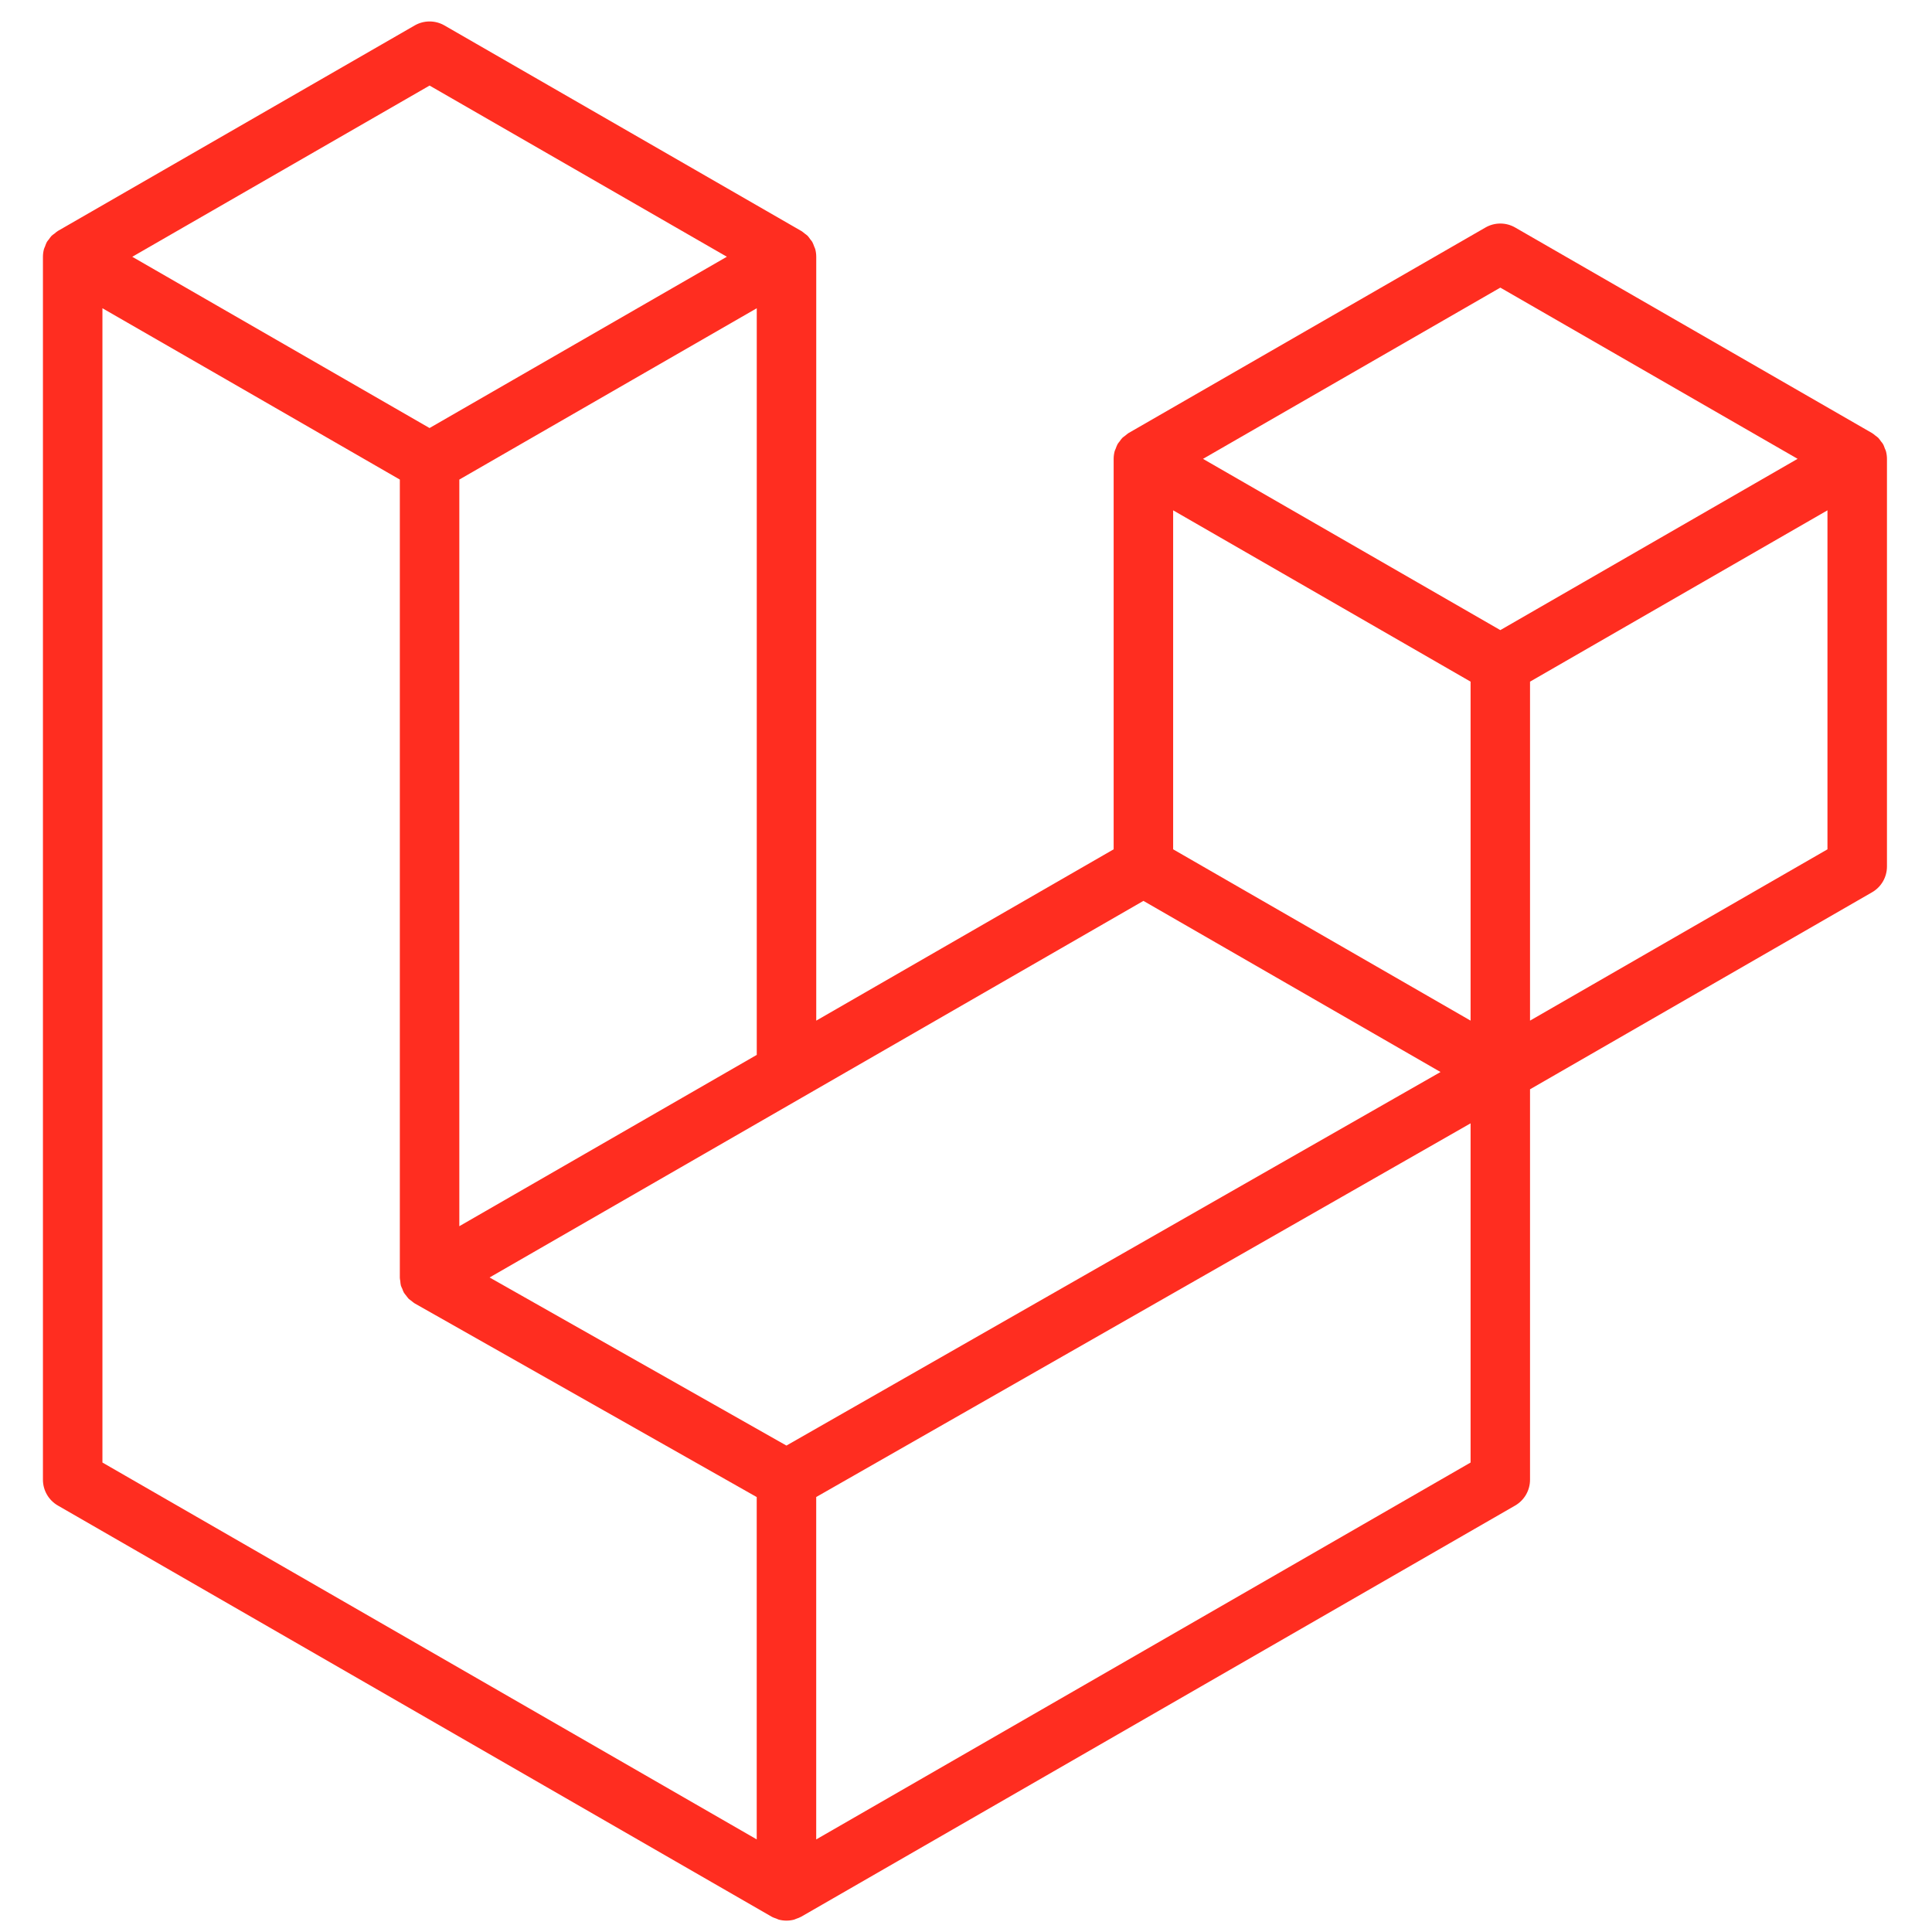
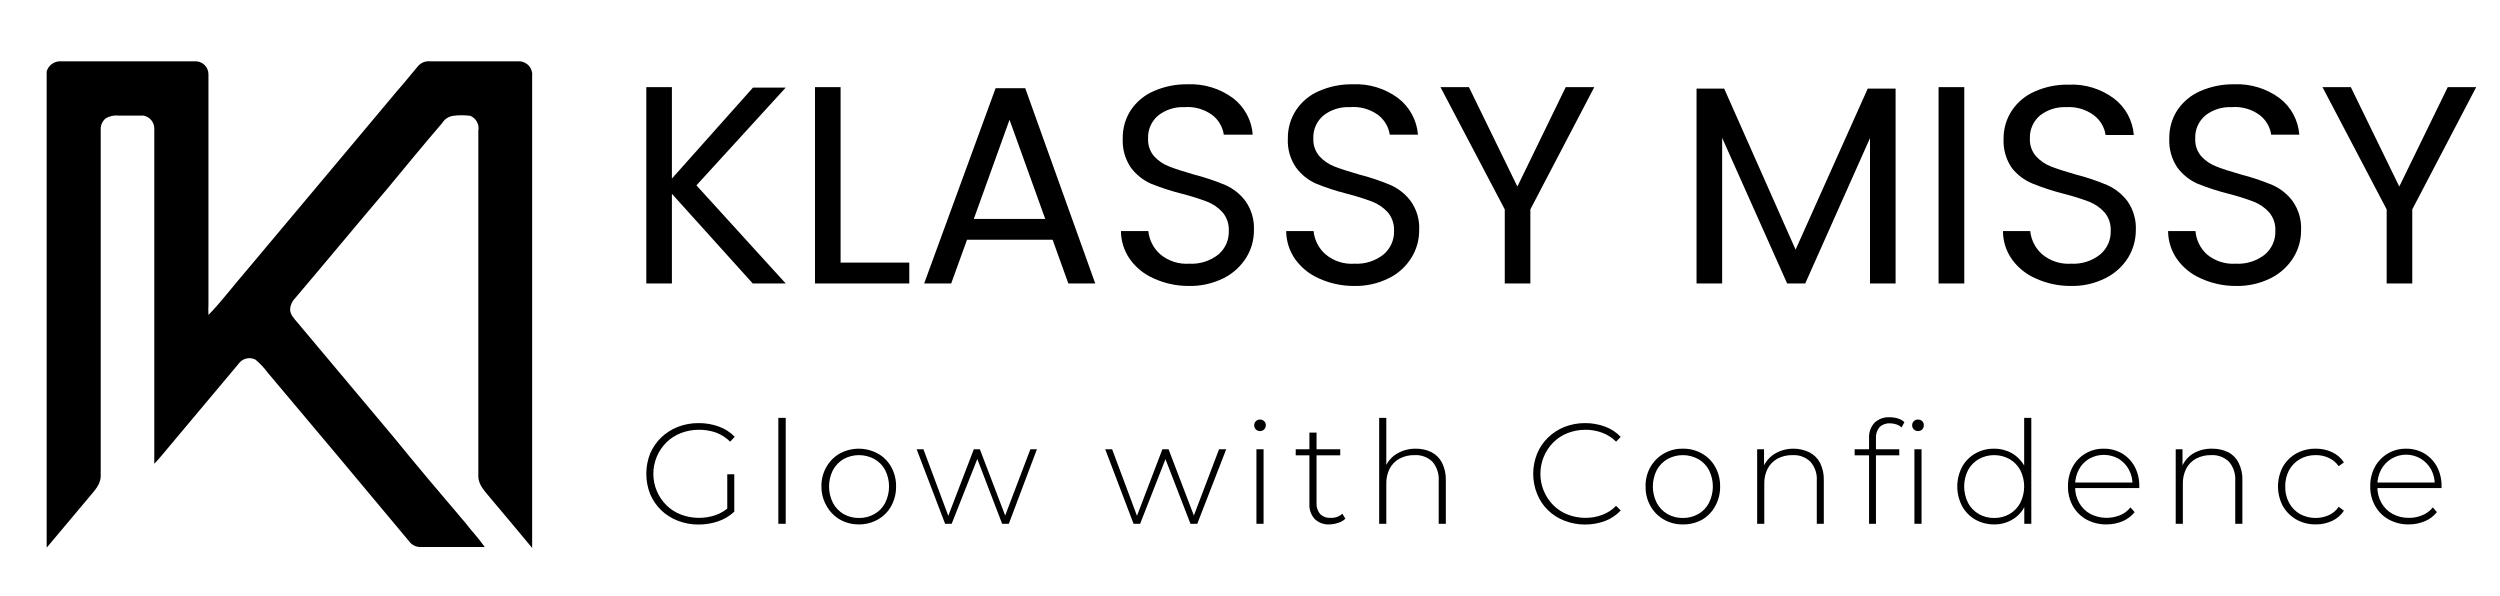
- <svg xmlns="http://www.w3.org/2000/svg" width="166" height="166" viewBox="0 0 166 166" fill="none">
-   <path fill-rule="evenodd" clip-rule="evenodd" d="M162.041 38.759C162.099 38.977 162.129 39.201 162.13 39.426V74.452C162.13 74.902 162.011 75.344 161.786 75.733C161.561 76.122 161.237 76.444 160.847 76.668L131.462 93.594V127.141C131.462 128.054 130.977 128.897 130.186 129.357L68.847 164.683C68.707 164.763 68.554 164.814 68.401 164.868C68.343 164.887 68.289 164.922 68.228 164.938C67.8 165.051 67.349 165.051 66.92 164.938C66.85 164.919 66.786 164.881 66.719 164.855C66.579 164.804 66.432 164.76 66.298 164.683L4.972 129.357C4.583 129.133 4.259 128.81 4.034 128.421C3.808 128.032 3.69 127.591 3.689 127.141L3.689 22.063C3.689 21.834 3.721 21.61 3.779 21.393C3.798 21.32 3.843 21.253 3.868 21.179C3.916 21.045 3.961 20.908 4.031 20.783C4.079 20.7 4.149 20.633 4.206 20.557C4.28 20.454 4.347 20.349 4.433 20.26C4.506 20.186 4.602 20.132 4.685 20.068C4.778 19.992 4.861 19.909 4.966 19.848L35.633 2.185C36.022 1.961 36.462 1.844 36.91 1.844C37.358 1.844 37.798 1.961 38.186 2.185L68.851 19.848H68.857C68.959 19.912 69.045 19.992 69.138 20.065C69.221 20.129 69.313 20.186 69.387 20.257C69.476 20.349 69.54 20.454 69.616 20.557C69.671 20.633 69.744 20.7 69.789 20.783C69.862 20.911 69.904 21.045 69.955 21.179C69.98 21.253 70.025 21.32 70.044 21.396C70.103 21.614 70.133 21.838 70.133 22.063V87.694L95.686 72.974V39.423C95.686 39.2 95.718 38.973 95.775 38.759C95.798 38.683 95.839 38.615 95.865 38.542C95.916 38.408 95.96 38.271 96.031 38.146C96.079 38.063 96.149 37.996 96.203 37.92C96.279 37.818 96.343 37.712 96.433 37.623C96.506 37.549 96.599 37.495 96.681 37.431C96.777 37.355 96.86 37.272 96.962 37.211L127.633 19.548C128.021 19.324 128.461 19.206 128.91 19.206C129.358 19.206 129.798 19.324 130.186 19.548L160.85 37.211C160.959 37.275 161.042 37.355 161.137 37.428C161.217 37.492 161.31 37.549 161.383 37.62C161.473 37.712 161.536 37.818 161.613 37.92C161.67 37.996 161.741 38.063 161.785 38.146C161.859 38.271 161.9 38.408 161.951 38.542C161.98 38.615 162.021 38.683 162.041 38.759ZM157.018 72.974V43.848L146.287 50.028L131.462 58.568V87.694L157.021 72.974H157.018ZM126.354 125.663V96.518L111.771 104.85L70.13 128.626V158.046L126.354 125.663ZM8.801 26.485V125.663L65.018 158.043V128.629L35.649 112L35.64 111.994L35.627 111.988C35.528 111.93 35.445 111.847 35.353 111.777C35.273 111.713 35.18 111.662 35.11 111.592L35.104 111.582C35.021 111.502 34.963 111.403 34.893 111.314C34.829 111.228 34.753 111.154 34.702 111.065L34.699 111.055C34.641 110.96 34.606 110.845 34.565 110.736C34.523 110.64 34.469 110.551 34.443 110.449C34.411 110.328 34.405 110.197 34.392 110.072C34.379 109.976 34.354 109.881 34.354 109.785V109.778V41.205L19.532 32.662L8.801 26.485ZM36.913 7.35L11.364 22.063L36.907 36.777L62.453 22.06L36.907 7.35H36.913ZM50.2 99.174L65.022 90.637V26.485L54.291 32.665L39.466 41.205V105.357L50.2 99.174ZM128.91 24.713L103.363 39.426L128.91 54.14L154.453 39.423L128.91 24.713ZM126.354 58.568L111.529 50.028L100.798 43.848V72.974L115.619 81.511L126.354 87.694V58.568ZM67.571 124.205L105.042 102.803L123.772 92.109L98.245 77.405L68.854 94.334L42.066 109.762L67.571 124.205Z" fill="#FF2D20" />
+ <svg xmlns="http://www.w3.org/2000/svg" data-name="Layer 1" viewBox="0 0 210 50">
+   <path d="M58.68 44.06a4.7 4.7 0 0 1-1.75-.32 4.2 4.2 0 0 1-1.4-.89 4.2 4.2 0 0 1-.92-1.35 4.68 4.68 0 0 1 0-3.4 4.2 4.2 0 0 1 .93-1.35 4.3 4.3 0 0 1 1.39-.89 4.8 4.8 0 0 1 1.76-.32 4.9 4.9 0 0 1 1.69.29 3.55 3.55 0 0 1 1.34.86l-.39.41a3.3 3.3 0 0 0-1.2-.77 4.4 4.4 0 0 0-1.43-.23 4.2 4.2 0 0 0-1.51.28 3.5 3.5 0 0 0-1.21.78 3.72 3.72 0 0 0 0 5.28 3.5 3.5 0 0 0 1.21.78 4.2 4.2 0 0 0 1.51.28 4.3 4.3 0 0 0 1.41-.23 3.3 3.3 0 0 0 1.22-.76l.35.47a3.7 3.7 0 0 1-1.35.81 5 5 0 0 1-1.65.27m2.41-1.14v-3.08h.59V43ZM65.38 44v-8.9H66V44Zm6.77.05a3.17 3.17 0 0 1-1.6-.41 3 3 0 0 1-1.11-1.13 3.2 3.2 0 0 1-.44-1.64 3.16 3.16 0 0 1 .42-1.65 3 3 0 0 1 1.11-1.12 3.35 3.35 0 0 1 3.21 0 2.87 2.87 0 0 1 1.12 1.12 3.26 3.26 0 0 1 .41 1.65 3.3 3.3 0 0 1-.41 1.64 2.9 2.9 0 0 1-1.12 1.13 3.16 3.16 0 0 1-1.59.41m0-.54a2.54 2.54 0 0 0 1.3-.33 2.24 2.24 0 0 0 .9-.93 3.07 3.07 0 0 0 0-2.77 2.3 2.3 0 0 0-.9-.92 2.71 2.71 0 0 0-2.59 0 2.46 2.46 0 0 0-.89.92 3.07 3.07 0 0 0 0 2.77 2.4 2.4 0 0 0 .89.93 2.55 2.55 0 0 0 1.29.33m7.24.49L77 37.74h.57l2.21 5.92h-.25l2.27-5.92h.51l2.26 5.92h-.27l2.25-5.92h.55L84.74 44h-.56L82 38.31h.19L79.94 44Zm15.83 0-2.38-6.26h.58l2.21 5.92h-.25l2.26-5.92h.52l2.26 5.92h-.27l2.25-5.92h.6L100.57 44H100l-2.2-5.69h.2L95.77 44Zm10.62-7.79a.5.5 0 0 1-.35-.14.5.5 0 0 1-.14-.34.52.52 0 0 1 .14-.35.5.5 0 0 1 .35-.14.48.48 0 0 1 .35.14.46.46 0 0 1 .14.34.5.5 0 0 1-.14.35.48.48 0 0 1-.35.14m-.3 7.79v-6.26h.6V44Zm3.3-5.75v-.51h3.74v.51Zm2.85 5.8a1.64 1.64 0 0 1-1.26-.46 1.73 1.73 0 0 1-.44-1.25v-6h.6v5.91a1.33 1.33 0 0 0 .3.93 1.15 1.15 0 0 0 .87.32 1.36 1.36 0 0 0 1-.35l.25.42a1.35 1.35 0 0 1-.58.34 2.4 2.4 0 0 1-.74.14m7.22-6.36a2.9 2.9 0 0 1 1.33.29 2.07 2.07 0 0 1 .89.89 3.1 3.1 0 0 1 .32 1.47V44h-.6v-3.61a2.25 2.25 0 0 0-.53-1.61 2 2 0 0 0-1.5-.55 2.56 2.56 0 0 0-1.27.3 2 2 0 0 0-.82.84 2.7 2.7 0 0 0-.28 1.29V44h-.6v-8.9h.6v4.38l-.11-.2a2.42 2.42 0 0 1 1-1.17 3 3 0 0 1 1.57-.42m14.24 6.37a4.7 4.7 0 0 1-1.73-.32 4 4 0 0 1-2.3-2.24 4.54 4.54 0 0 1 0-3.4 4 4 0 0 1 .92-1.35 4.2 4.2 0 0 1 1.38-.89 4.7 4.7 0 0 1 1.73-.32 4.8 4.8 0 0 1 1.66.29 3.4 3.4 0 0 1 1.33.87l-.39.4a3.2 3.2 0 0 0-1.19-.76 4 4 0 0 0-1.39-.24 4.1 4.1 0 0 0-1.49.28 3.5 3.5 0 0 0-1.2.78 3.75 3.75 0 0 0 0 5.28 3.5 3.5 0 0 0 1.2.78 4.1 4.1 0 0 0 1.49.28 4 4 0 0 0 1.39-.24 3.1 3.1 0 0 0 1.19-.77l.39.39a3.5 3.5 0 0 1-1.33.89 4.8 4.8 0 0 1-1.66.29m8.21-.01a3.1 3.1 0 0 1-1.6-.41 3 3 0 0 1-1.12-1.13 3.2 3.2 0 0 1-.41-1.64 3.16 3.16 0 0 1 .41-1.65 3.06 3.06 0 0 1 2.72-1.53 3.1 3.1 0 0 1 1.61.41 2.9 2.9 0 0 1 1.11 1.12 3.26 3.26 0 0 1 .41 1.65 3.3 3.3 0 0 1-.41 1.64 2.94 2.94 0 0 1-1.08 1.13 3.2 3.2 0 0 1-1.64.41m0-.54a2.53 2.53 0 0 0 1.29-.33 2.24 2.24 0 0 0 .9-.93 3.07 3.07 0 0 0 0-2.77 2.3 2.3 0 0 0-.9-.92 2.69 2.69 0 0 0-2.58 0 2.4 2.4 0 0 0-.9.92 3.07 3.07 0 0 0 0 2.77 2.37 2.37 0 0 0 .9.93 2.53 2.53 0 0 0 1.29.33m9.25-5.82A3 3 0 0 1 152 38a2.1 2.1 0 0 1 .89.89 3.1 3.1 0 0 1 .31 1.47V44h-.59v-3.61a2.2 2.2 0 0 0-.54-1.61 2 2 0 0 0-1.49-.55 2.6 2.6 0 0 0-1.28.3 2.07 2.07 0 0 0-.82.84 2.7 2.7 0 0 0-.28 1.29V44h-.6v-6.26h.58v1.74l-.09-.2a2.48 2.48 0 0 1 1-1.17 3 3 0 0 1 1.52-.42m5.18.56v-.51h3.75v.51ZM157 44v-7.22a1.77 1.77 0 0 1 .45-1.26 1.7 1.7 0 0 1 1.29-.47 2.2 2.2 0 0 1 .68.1 1.34 1.34 0 0 1 .55.31l-.24.45a1 1 0 0 0-.43-.26 1.6 1.6 0 0 0-.54-.09 1.17 1.17 0 0 0-.88.32 1.33 1.33 0 0 0-.3.94V44Zm4.11-7.79a.52.52 0 0 1-.35-.14.5.5 0 0 1-.14-.34.48.48 0 0 1 .49-.49.5.5 0 0 1 .36.14.45.45 0 0 1 .13.34.5.5 0 0 1-.13.35.51.51 0 0 1-.41.14Zm-.3 7.79v-6.26h.6V44Zm6.7.05a3.2 3.2 0 0 1-1.58-.4 2.94 2.94 0 0 1-1.11-1.13 3.55 3.55 0 0 1 0-3.31 2.9 2.9 0 0 1 1.11-1.12 3.1 3.1 0 0 1 1.58-.4 3 3 0 0 1 1.49.38 2.85 2.85 0 0 1 1.06 1.09 3.9 3.9 0 0 1 0 3.4 2.6 2.6 0 0 1-1.05 1.1 2.9 2.9 0 0 1-1.5.39m0-.54a2.53 2.53 0 0 0 1.29-.33 2.37 2.37 0 0 0 .9-.93 3.07 3.07 0 0 0 0-2.77 2.4 2.4 0 0 0-.9-.92 2.69 2.69 0 0 0-2.58 0 2.4 2.4 0 0 0-.9.92 3.07 3.07 0 0 0 0 2.77 2.37 2.37 0 0 0 .9.93 2.53 2.53 0 0 0 1.32.33Zm2.53.49v-2l.11-1.09-.12-1.1V35.1h.6V44Zm6.9.05a3.43 3.43 0 0 1-1.68-.41 3 3 0 0 1-1.14-1.13 3.3 3.3 0 0 1-.41-1.64 3.35 3.35 0 0 1 .39-1.65 2.9 2.9 0 0 1 2.61-1.53 3 3 0 0 1 1.53.39 2.93 2.93 0 0 1 1.07 1.11 3.4 3.4 0 0 1 .39 1.65.2.2 0 0 1 0 .08V41h-5.54v-.47h5.21l-.24.23a2.6 2.6 0 0 0-.3-1.31 2.43 2.43 0 0 0-.86-.91 2.51 2.51 0 0 0-2.49 0 2.3 2.3 0 0 0-.86.91 2.74 2.74 0 0 0-.31 1.32v.11a2.64 2.64 0 0 0 .34 1.36 2.4 2.4 0 0 0 .94.93 3 3 0 0 0 2.49.11 2.1 2.1 0 0 0 .88-.66l.35.4a2.6 2.6 0 0 1-1 .76 3.5 3.5 0 0 1-1.37.27m8.88-6.36a3 3 0 0 1 1.34.29 2 2 0 0 1 .88.89 3 3 0 0 1 .32 1.47V44h-.6v-3.61a2.25 2.25 0 0 0-.53-1.61 2 2 0 0 0-1.5-.55 2.6 2.6 0 0 0-1.27.3 2 2 0 0 0-.82.84 2.7 2.7 0 0 0-.28 1.29V44h-.6v-6.26h.57v1.74l-.08-.2a2.42 2.42 0 0 1 .95-1.17 3 3 0 0 1 1.62-.42m8.7 6.36a3.26 3.26 0 0 1-1.63-.41 3.06 3.06 0 0 1-1.13-1.13 3.53 3.53 0 0 1 0-3.3 3 3 0 0 1 1.13-1.12 3.26 3.26 0 0 1 1.63-.4 3.1 3.1 0 0 1 1.37.29 2.4 2.4 0 0 1 1 .86l-.44.32a2 2 0 0 0-.84-.7 2.5 2.5 0 0 0-1.09-.23 2.64 2.64 0 0 0-1.32.33 2.44 2.44 0 0 0-.91.92 2.83 2.83 0 0 0-.33 1.39 2.76 2.76 0 0 0 .33 1.38 2.4 2.4 0 0 0 .91.93 2.76 2.76 0 0 0 2.41.1 2 2 0 0 0 .84-.71l.44.33a2.4 2.4 0 0 1-1 .86 3.2 3.2 0 0 1-1.37.29m7.81 0a3.36 3.36 0 0 1-1.67-.41 2.9 2.9 0 0 1-1.14-1.13 3.2 3.2 0 0 1-.42-1.64 3.35 3.35 0 0 1 .39-1.65 2.93 2.93 0 0 1 2.61-1.53 3 3 0 0 1 1.53.39 2.93 2.93 0 0 1 1.07 1.11 3.4 3.4 0 0 1 .39 1.65.2.2 0 0 1 0 .08V41h-5.53v-.47h5.2l-.24.23a2.6 2.6 0 0 0-.3-1.31 2.39 2.39 0 0 0-4.21 0 2.74 2.74 0 0 0-.31 1.32v.11a2.64 2.64 0 0 0 .34 1.36 2.4 2.4 0 0 0 .94.93 2.8 2.8 0 0 0 1.37.33 2.8 2.8 0 0 0 1.12-.22 2.15 2.15 0 0 0 .89-.66l.34.4a2.6 2.6 0 0 1-1 .76 3.5 3.5 0 0 1-1.37.27M43.61 5.15H36.1a1.17 1.17 0 0 0-1 .42c-.6.71-1.18 1.44-1.8 2.14-4.18 5-8.39 10-12.58 15-1.08 1.24-2.07 2.57-3.21 3.75a9 9 0 0 1 0-.89V6.23a1.09 1.09 0 0 0-1.16-1.08H5A1.18 1.18 0 0 0 3.92 6v40l.08-.09c1.15-1.38 2.31-2.75 3.46-4.12.44-.54 1-1.07 1-1.82V10.94a1.17 1.17 0 0 1 .42-1A1.8 1.8 0 0 1 10 9.71h2.06a1.12 1.12 0 0 1 .9 1.2v28.05c.5-.52.94-1.09 1.41-1.64l5.67-6.76a1.11 1.11 0 0 1 1.42-.35 6 6 0 0 1 1 1.06c4 4.73 7.94 9.45 11.89 14.18a1.17 1.17 0 0 0 1 .5h5.37c-.48-.7-1.08-1.31-1.6-2-2.05-2.4-4.12-4.85-6.12-7.31-2.68-3.17-5.32-6.36-8-9.53-.27-.33-.64-.67-.63-1.14a1.4 1.4 0 0 1 .41-.91c2.61-3.07 5.18-6.18 7.79-9.25 1.52-1.83 3-3.65 4.58-5.48a1.27 1.27 0 0 1 .91-.6 5.4 5.4 0 0 1 1.45 0 1.14 1.14 0 0 1 .67 1.27v29c0 .75.57 1.28 1 1.82 1.15 1.37 2.31 2.74 3.45 4.12l.07.09V6.41a1.12 1.12 0 0 0-1.09-1.26m19.62 18.66-6.79-7.53v7.53h-2.15V7.32h2.15V15l6.81-7.64H66l-7.5 8.21 7.5 8.24Zm7.38-1.75h5.77v1.75h-7.92V7.32h2.15Zm17.81-1.92h-7.19l-1.33 3.67h-2.27l6-16.4h2.49L92 23.81h-2.26Zm-.62-1.75-3-8.33-3 8.33Zm9.12 5a4.8 4.8 0 0 1-2-1.61 4.13 4.13 0 0 1-.76-2.37h2.3a3 3 0 0 0 1 1.95 3.44 3.44 0 0 0 2.45.79 3.6 3.6 0 0 0 2.43-.77 2.49 2.49 0 0 0 .88-2 2.23 2.23 0 0 0-.52-1.54 3.4 3.4 0 0 0-1.3-.9 20 20 0 0 0-2.1-.66 20 20 0 0 1-2.62-.85A4.3 4.3 0 0 1 95 14.09a4 4 0 0 1-.69-2.45 4.23 4.23 0 0 1 .68-2.39 4.43 4.43 0 0 1 1.93-1.6 6.8 6.8 0 0 1 2.85-.57 6 6 0 0 1 3.8 1.16 4.25 4.25 0 0 1 1.66 3.07h-2.43a2.54 2.54 0 0 0-1-1.67A3.5 3.5 0 0 0 99.49 9a3.32 3.32 0 0 0-2.2.7 2.39 2.39 0 0 0-.85 1.95 2.12 2.12 0 0 0 .5 1.47 3.3 3.3 0 0 0 1.26.86c.49.2 1.19.42 2.09.68a19 19 0 0 1 2.63.88 4.3 4.3 0 0 1 1.7 1.35 3.94 3.94 0 0 1 .71 2.47 4.3 4.3 0 0 1-.64 2.27 4.75 4.75 0 0 1-1.89 1.73 6.3 6.3 0 0 1-3 .66 7 7 0 0 1-2.88-.63m13.88 0a4.8 4.8 0 0 1-2-1.61 4.13 4.13 0 0 1-.76-2.37h2.3a3 3 0 0 0 1 1.95 3.4 3.4 0 0 0 2.44.79 3.6 3.6 0 0 0 2.43-.77 2.49 2.49 0 0 0 .89-2 2.28 2.28 0 0 0-.52-1.54 3.4 3.4 0 0 0-1.31-.9 20 20 0 0 0-2.1-.66 20 20 0 0 1-2.61-.85 4.2 4.2 0 0 1-1.68-1.34 3.9 3.9 0 0 1-.7-2.45 4.24 4.24 0 0 1 .69-2.39 4.35 4.35 0 0 1 1.92-1.6 6.8 6.8 0 0 1 2.85-.57 5.94 5.94 0 0 1 3.8 1.16 4.3 4.3 0 0 1 1.67 3.07h-2.37a2.57 2.57 0 0 0-1-1.67 3.56 3.56 0 0 0-2.37-.64 3.34 3.34 0 0 0-2.2.7 2.39 2.39 0 0 0-.85 1.95 2.12 2.12 0 0 0 .51 1.47 3.26 3.26 0 0 0 1.25.86c.5.2 1.2.42 2.09.68a18.6 18.6 0 0 1 2.63.88 4.3 4.3 0 0 1 1.7 1.35 3.88 3.88 0 0 1 .71 2.47 4.3 4.3 0 0 1-.64 2.27 4.6 4.6 0 0 1-1.89 1.73 6.25 6.25 0 0 1-3 .66 7 7 0 0 1-2.88-.63m23.12-16.07-5.37 10.27v6.22h-2.15v-6.22L121 7.32h2.39l4.07 8.35 4.06-8.35Zm25.31.12v16.37h-2.15V11.6l-5.44 12.21h-1.52l-5.46-12.23v12.23h-2.15V7.44h2.32l6 13.53 6.06-13.53Zm5.77-.12v16.49h-2.16V7.32Zm6 16.07a4.8 4.8 0 0 1-2-1.61 4.1 4.1 0 0 1-.75-2.37h2.29a3 3 0 0 0 1 1.95 3.44 3.44 0 0 0 2.45.79 3.58 3.58 0 0 0 2.42-.77 2.49 2.49 0 0 0 .89-2 2.23 2.23 0 0 0-.52-1.54 3.45 3.45 0 0 0-1.3-.9 20 20 0 0 0-2.11-.66 20 20 0 0 1-2.61-.85 4.3 4.3 0 0 1-1.76-1.31 4 4 0 0 1-.7-2.45 4.24 4.24 0 0 1 .7-2.39 4.43 4.43 0 0 1 1.93-1.6 6.7 6.7 0 0 1 2.85-.57 5.9 5.9 0 0 1 3.79 1.16 4.26 4.26 0 0 1 1.67 3.07h-2.37a2.53 2.53 0 0 0-1-1.67 3.52 3.52 0 0 0-2.31-.67 3.34 3.34 0 0 0-2.2.7 2.42 2.42 0 0 0-.85 1.95 2.12 2.12 0 0 0 .51 1.47 3.3 3.3 0 0 0 1.25.86c.5.2 1.2.42 2.1.68a18.4 18.4 0 0 1 2.62.88 4.36 4.36 0 0 1 1.71 1.35 3.94 3.94 0 0 1 .71 2.47 4.4 4.4 0 0 1-.64 2.27 4.7 4.7 0 0 1-1.9 1.73 6.2 6.2 0 0 1-3 .66 7 7 0 0 1-2.87-.63m13.88 0a4.8 4.8 0 0 1-2-1.61 4.13 4.13 0 0 1-.76-2.37h2.3a3 3 0 0 0 .95 1.95 3.44 3.44 0 0 0 2.45.79 3.6 3.6 0 0 0 2.43-.77 2.49 2.49 0 0 0 .88-2 2.23 2.23 0 0 0-.52-1.54 3.4 3.4 0 0 0-1.3-.9 20 20 0 0 0-2.1-.66 20 20 0 0 1-2.62-.85 4.3 4.3 0 0 1-1.68-1.34 4 4 0 0 1-.69-2.45 4.23 4.23 0 0 1 .68-2.39 4.43 4.43 0 0 1 1.93-1.6 6.8 6.8 0 0 1 2.85-.57 6 6 0 0 1 3.8 1.16 4.25 4.25 0 0 1 1.66 3.07h-2.36a2.54 2.54 0 0 0-1-1.67 3.5 3.5 0 0 0-2.33-.64 3.32 3.32 0 0 0-2.2.7 2.39 2.39 0 0 0-.85 1.95 2.12 2.12 0 0 0 .5 1.47 3.3 3.3 0 0 0 1.26.86c.49.2 1.19.42 2.09.68a19 19 0 0 1 2.63.88 4.3 4.3 0 0 1 1.7 1.35 3.94 3.94 0 0 1 .71 2.47 4.3 4.3 0 0 1-.64 2.27 4.75 4.75 0 0 1-1.89 1.73 6.3 6.3 0 0 1-3 .66 7 7 0 0 1-2.88-.63M208 7.32l-5.37 10.27v6.22h-2.15v-6.22l-5.39-10.27h2.38l4.07 8.35 4.07-8.35Z" />
</svg>
